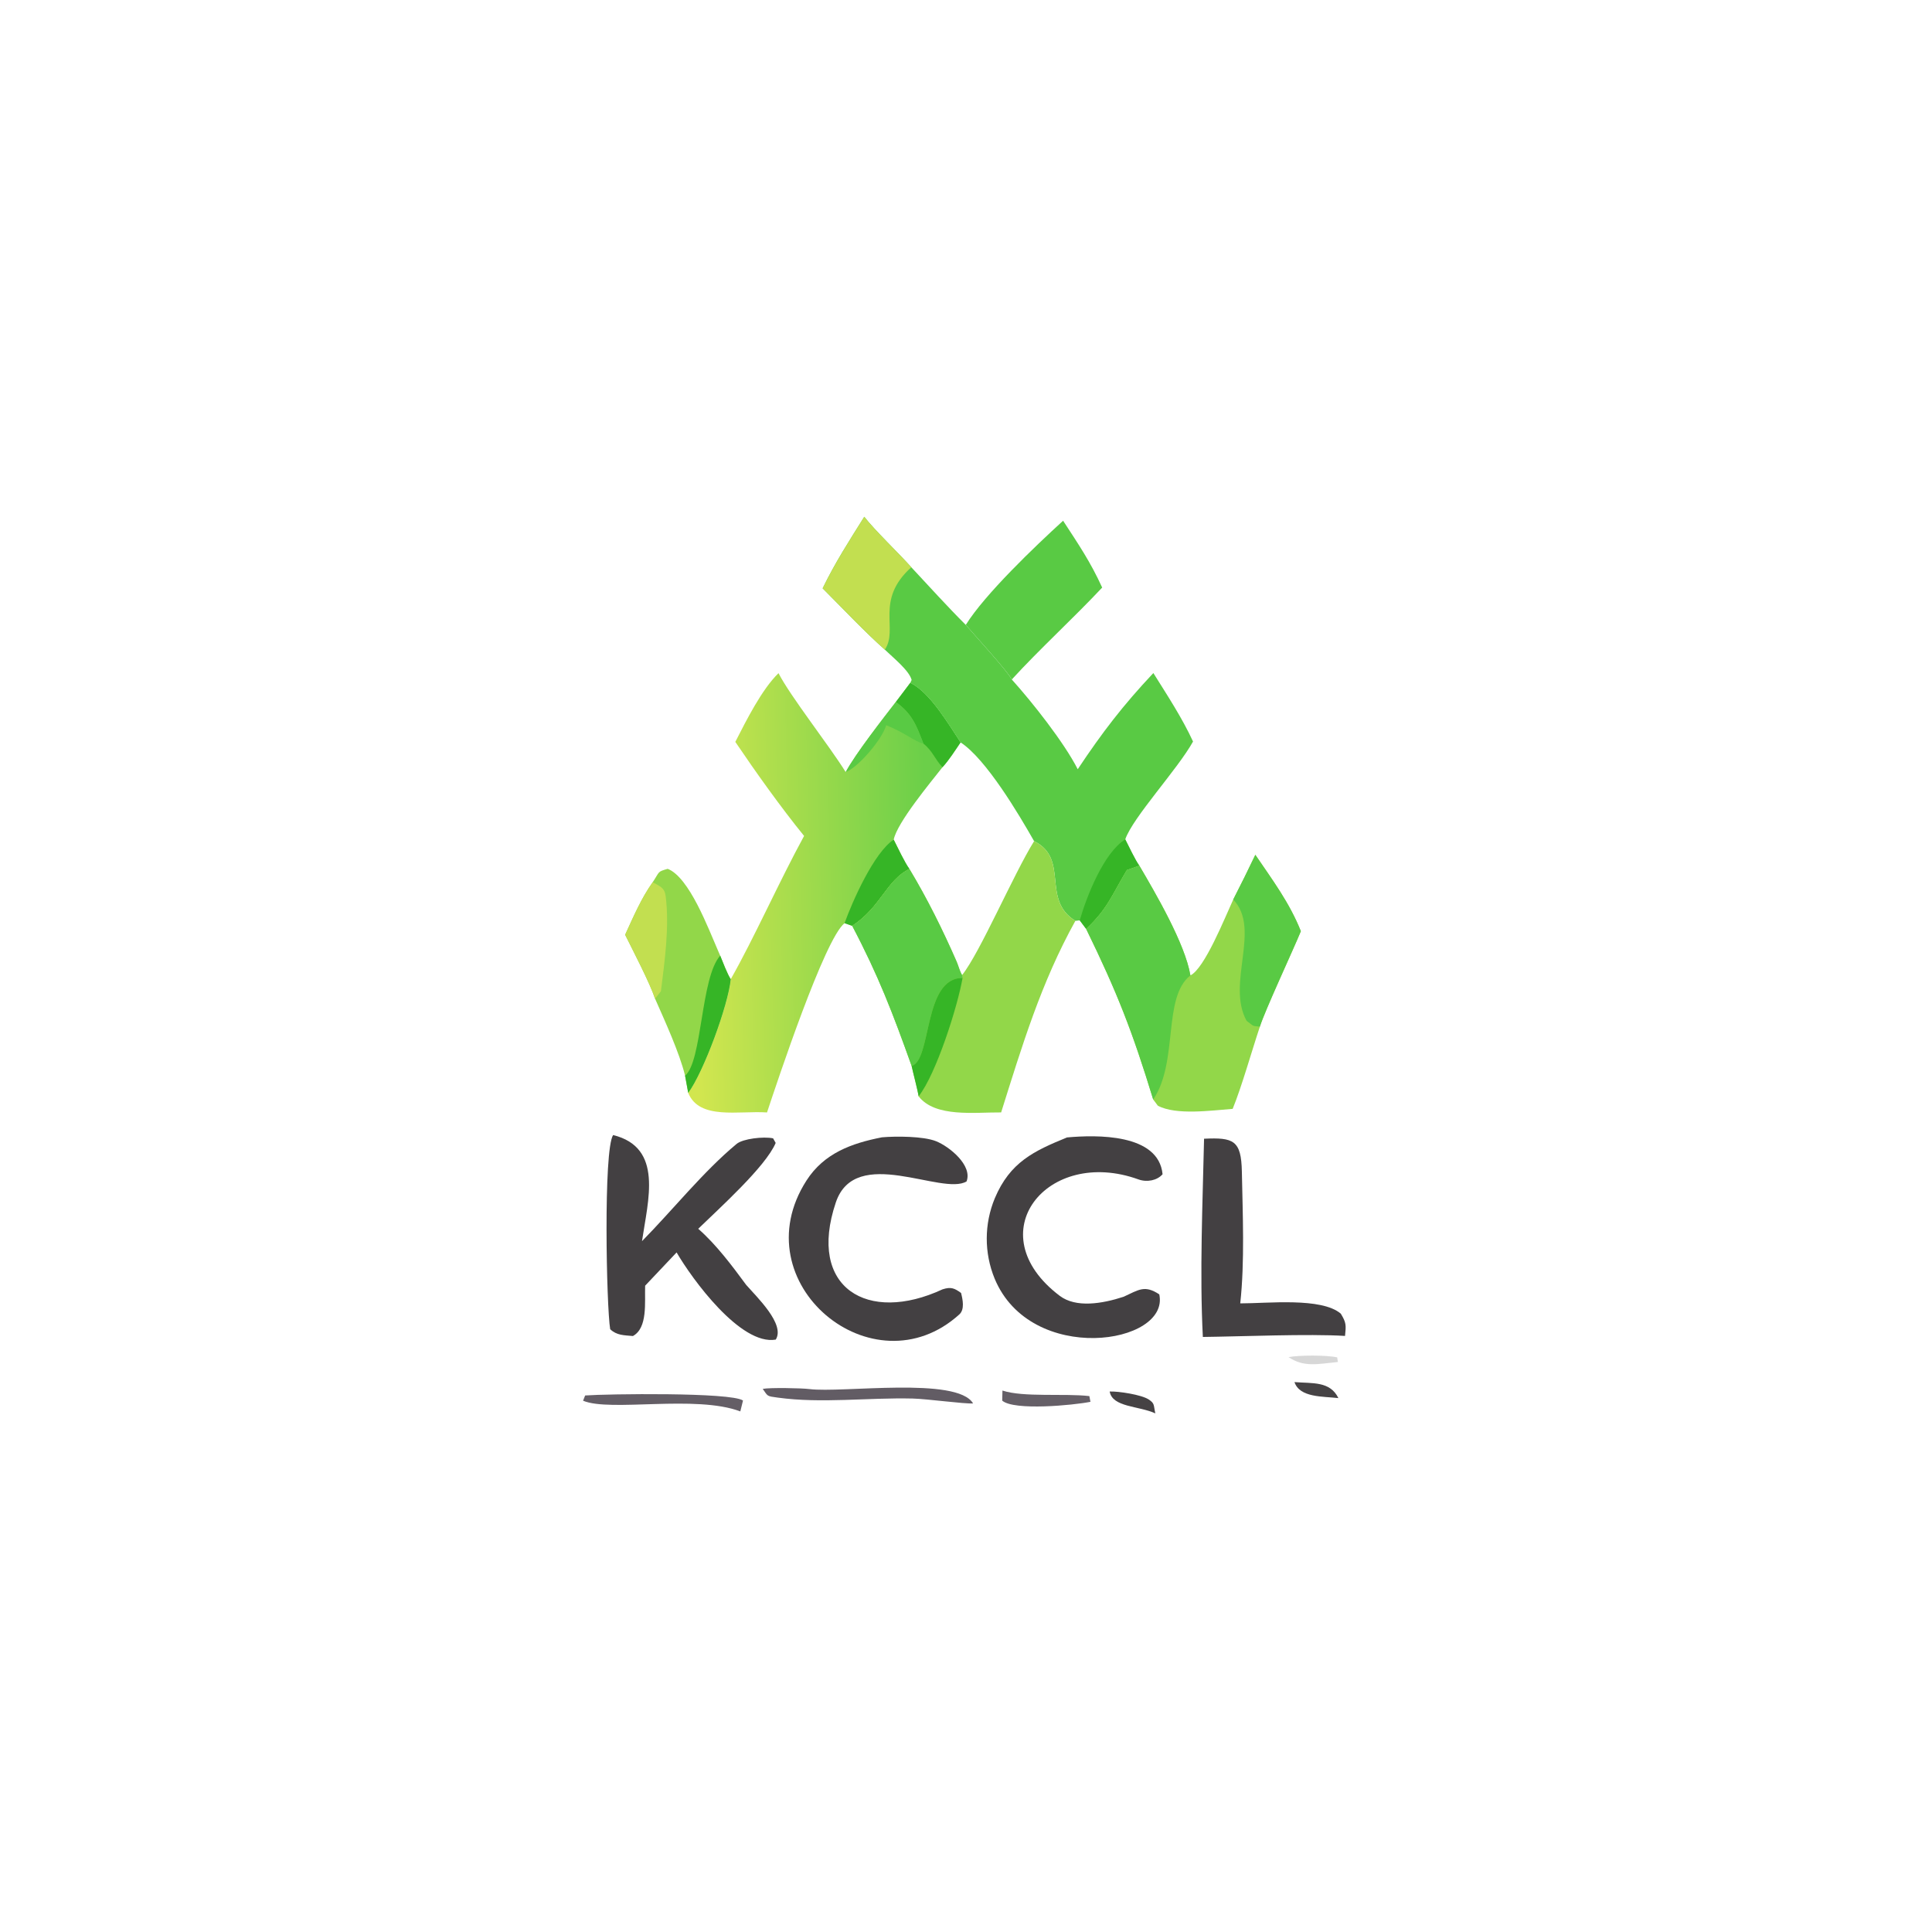
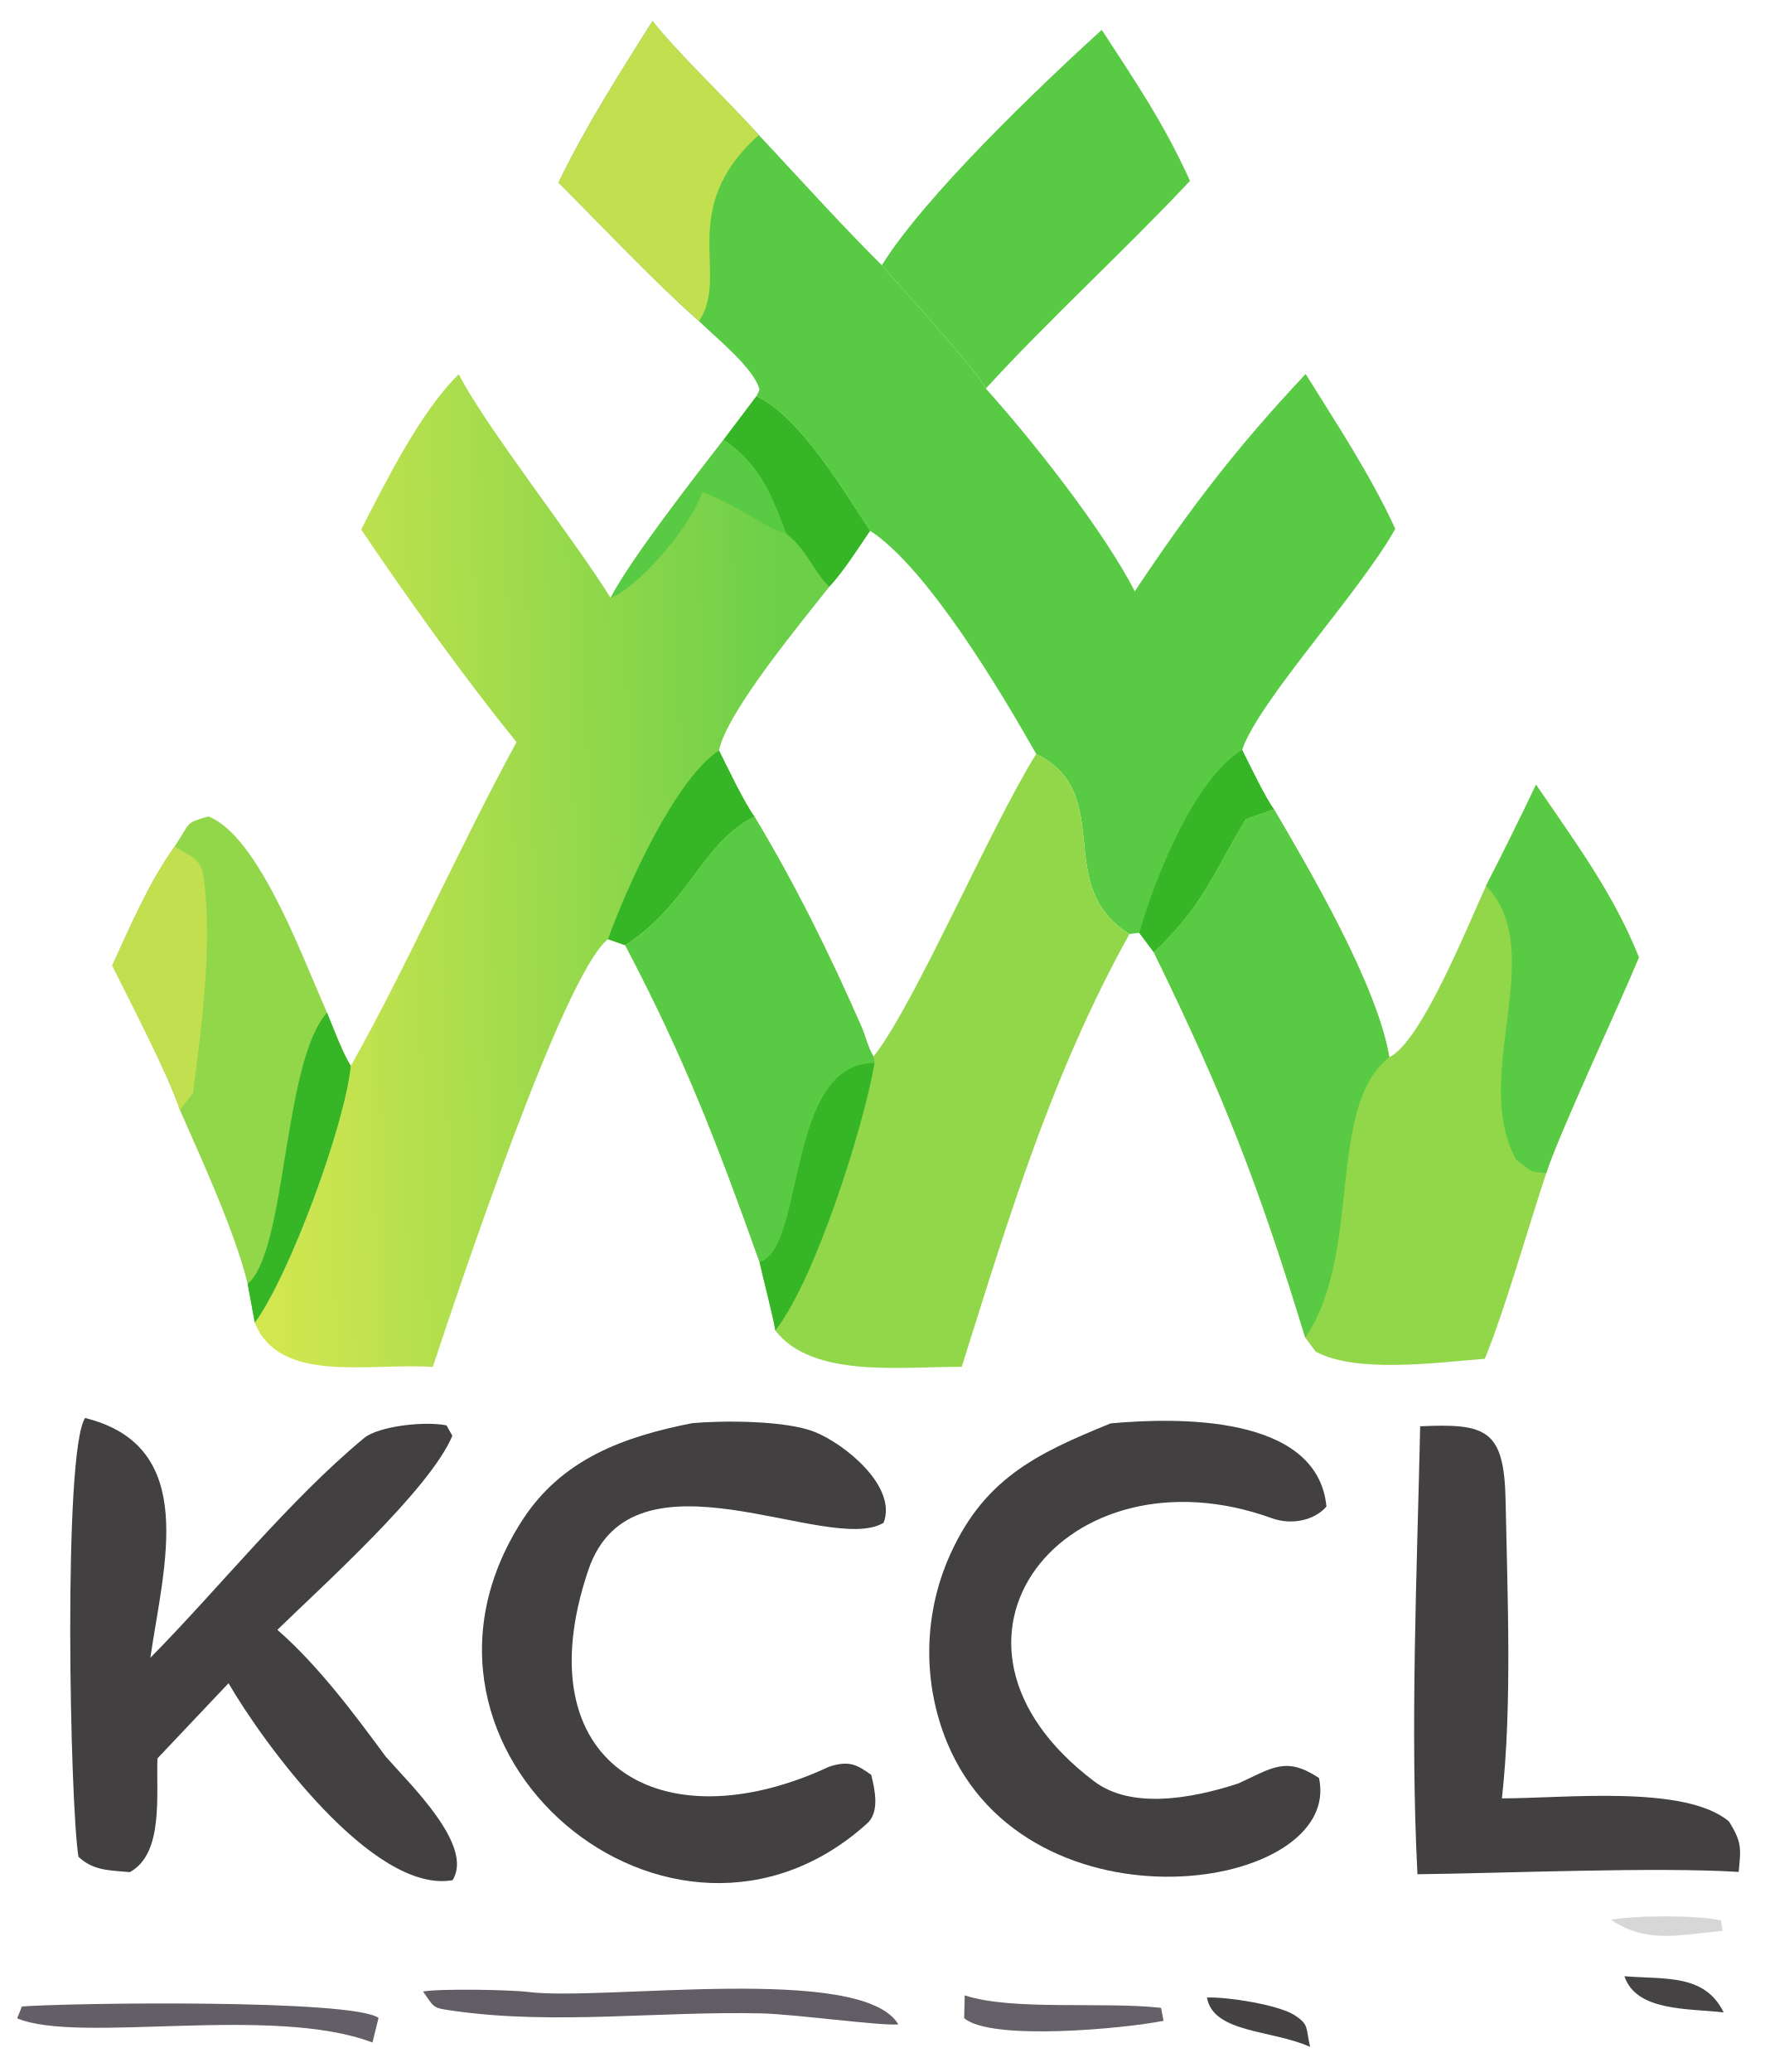
- <svg xmlns="http://www.w3.org/2000/svg" width="1024" height="1024" viewBox="0 0 1024 1024">
+ <svg xmlns="http://www.w3.org/2000/svg" width="414" height="486" viewBox="305 269 414 486">
  <defs>
    <linearGradient id="gradient_0" gradientUnits="userSpaceOnUse" x1="72.033" y1="68.913" x2="53.826" y2="69.408">
      <stop offset="0" stop-color="#6BCF49" />
      <stop offset="1" stop-color="#D2E64F" />
    </linearGradient>
  </defs>
  <path fill="url(#gradient_0)" transform="scale(6.82667 6.82667)" d="M57.089 57.599C57.941 55.939 59.136 53.535 60.443 52.264C61.369 54.071 64.339 57.828 65.661 59.945C66.373 58.58 68.595 55.742 69.55 54.505L70.674 53.018C72.188 53.744 73.626 56.209 74.579 57.639C74.159 58.256 73.671 59.027 73.174 59.566C72.275 60.716 69.645 63.87 69.387 65.192C69.703 65.818 70.222 66.927 70.606 67.464C68.809 68.349 68.398 70.419 66.165 71.883L65.572 71.674C64.025 72.884 60.368 83.913 59.551 86.37C57.357 86.219 54.293 86.979 53.433 84.851C54.629 83.223 56.529 78.068 56.733 76.025C58.552 72.827 60.493 68.445 62.429 64.902C60.626 62.684 58.676 59.947 57.089 57.599Z" />
  <path fill="#36B526" transform="scale(6.82667 6.82667)" d="M70.674 53.018C72.188 53.744 73.626 56.209 74.579 57.639C74.159 58.256 73.671 59.027 73.174 59.566C72.587 58.962 72.41 58.294 71.693 57.734C71.142 56.291 70.807 55.41 69.55 54.505L70.674 53.018Z" />
  <path fill="#36B526" transform="scale(6.82667 6.82667)" d="M65.572 71.674C66.184 69.964 67.873 66.17 69.387 65.192C69.703 65.818 70.222 66.927 70.606 67.464C68.809 68.349 68.398 70.419 66.165 71.883L65.572 71.674Z" />
  <path fill="#59CA44" transform="scale(6.82667 6.82667)" d="M69.55 54.505C70.807 55.41 71.142 56.291 71.693 57.734C71.041 57.597 70.264 56.881 68.805 56.305C68.497 57.376 66.778 59.404 65.799 59.883C65.753 59.905 65.707 59.925 65.661 59.945C66.373 58.58 68.595 55.742 69.55 54.505Z" />
  <path fill="#59CA44" transform="scale(6.82667 6.82667)" d="M67.102 40.124C67.917 41.175 69.742 42.912 70.754 44.042C72.117 45.499 73.579 47.123 74.983 48.517C75.626 49.267 78.211 52.086 78.556 52.755C80.144 54.516 82.608 57.633 83.675 59.722C85.586 56.852 87.176 54.778 89.547 52.255C90.631 53.993 91.767 55.709 92.627 57.573C91.44 59.718 87.942 63.472 87.364 65.17C87.61 65.656 88.165 66.826 88.459 67.21C88.19 67.305 87.867 67.418 87.491 67.55C86.317 69.501 86.011 70.54 84.328 72.121L83.831 71.455L83.492 71.495C80.811 69.846 83.061 66.678 80.287 65.307C79.113 63.24 76.569 58.937 74.579 57.639C73.626 56.209 72.188 53.744 70.674 53.018L70.779 52.791C70.591 52.059 69.342 51.061 68.698 50.438C67.196 49.114 65.32 47.129 63.87 45.677C64.848 43.669 65.916 42.016 67.102 40.124Z" />
  <path fill="#C2DF50" transform="scale(6.82667 6.82667)" d="M67.102 40.124C67.917 41.175 69.742 42.912 70.754 44.042C67.891 46.616 69.782 48.842 68.698 50.438C67.196 49.114 65.32 47.129 63.87 45.677C64.848 43.669 65.916 42.016 67.102 40.124Z" />
  <path fill="#36B526" transform="scale(6.82667 6.82667)" d="M83.831 71.455C84.347 69.647 85.692 66.196 87.364 65.17C87.61 65.656 88.165 66.826 88.459 67.21C88.19 67.305 87.867 67.418 87.491 67.55C86.317 69.501 86.011 70.54 84.328 72.121L83.831 71.455Z" />
  <path fill="#92D749" transform="scale(6.82667 6.82667)" d="M80.287 65.307C83.061 66.678 80.811 69.846 83.492 71.495C80.824 76.301 79.36 81.184 77.728 86.368C75.69 86.35 72.602 86.781 71.321 85.117C71.266 84.709 70.89 83.28 70.778 82.759C69.324 78.689 68.202 75.748 66.165 71.883C68.398 70.419 68.809 68.349 70.606 67.464C71.99 69.761 73.197 72.201 74.273 74.661C74.421 75.001 74.504 75.388 74.695 75.706C76.083 73.976 78.688 67.877 80.287 65.307Z" />
  <path fill="#59CA44" transform="scale(6.82667 6.82667)" d="M66.165 71.883C68.398 70.419 68.809 68.349 70.606 67.464C71.99 69.761 73.197 72.201 74.273 74.661C74.421 75.001 74.504 75.388 74.695 75.706L74.733 75.926C71.662 75.916 72.358 82.311 70.778 82.759C69.324 78.689 68.202 75.748 66.165 71.883Z" />
  <path fill="#36B526" transform="scale(6.82667 6.82667)" d="M70.778 82.759C72.358 82.311 71.662 75.916 74.733 75.926C74.362 78.111 72.682 83.404 71.321 85.117C71.266 84.709 70.89 83.28 70.778 82.759Z" />
  <path fill="#92D749" transform="scale(6.82667 6.82667)" d="M97.464 66.367C98.796 68.326 100.119 70.091 100.999 72.299C100.382 73.798 98.192 78.491 97.818 79.706C97.18 81.616 96.421 84.334 95.704 86.092C94.054 86.215 91.309 86.605 89.893 85.845L89.533 85.363C87.929 80.104 86.739 77.052 84.328 72.121C86.011 70.54 86.317 69.501 87.491 67.55C87.867 67.418 88.19 67.305 88.459 67.21C89.695 69.316 92.015 73.274 92.422 75.73C93.531 75.189 95.109 71.22 95.747 69.839C96.337 68.69 96.909 67.533 97.464 66.367Z" />
  <path fill="#59CA44" transform="scale(6.82667 6.82667)" d="M88.459 67.21C89.695 69.316 92.015 73.274 92.422 75.73C90.237 77.442 91.517 82.456 89.533 85.363C87.929 80.104 86.739 77.052 84.328 72.121C86.011 70.54 86.317 69.501 87.491 67.55C87.867 67.418 88.19 67.305 88.459 67.21Z" />
  <path fill="#59CA44" transform="scale(6.82667 6.82667)" d="M97.464 66.367C98.796 68.326 100.119 70.091 100.999 72.299C100.382 73.798 98.192 78.491 97.818 79.706C97.171 79.656 97.366 79.678 96.786 79.257C95.19 76.372 97.936 72.121 95.747 69.839C96.337 68.69 96.909 67.533 97.464 66.367Z" />
  <path fill="#434042" transform="scale(6.82667 6.82667)" d="M49.845 96.363C52.189 93.991 54.605 90.955 57.191 88.813C57.681 88.407 59.27 88.224 60.023 88.379L60.223 88.737C59.443 90.587 55.804 93.848 54.21 95.403C55.601 96.616 56.839 98.273 57.932 99.757C58.759 100.705 60.981 102.817 60.229 104.006C57.503 104.481 53.733 99.307 52.531 97.238L50.088 99.821C50.045 101.108 50.303 103.093 49.139 103.729C48.438 103.663 47.889 103.685 47.375 103.201C47.082 101.458 46.836 89.296 47.602 88.125C51.527 89.095 50.308 93.181 49.845 96.363Z" />
  <path fill="#434042" transform="scale(6.82667 6.82667)" d="M68.475 88.301C69.561 88.206 71.685 88.211 72.666 88.6C73.708 89.012 75.519 90.481 75.044 91.725C73.149 92.867 66.412 88.847 64.892 93.36C62.651 100.008 67.383 102.801 73.177 100.104C73.846 99.888 74.115 100.025 74.617 100.385C74.748 100.899 74.908 101.665 74.484 102.049C67.798 108.107 57.512 99.615 62.613 91.659C63.979 89.53 66.119 88.763 68.475 88.301Z" />
  <path fill="#434042" transform="scale(6.82667 6.82667)" d="M82.844 88.31C85.104 88.105 89.952 87.989 90.262 91.167C89.841 91.653 89.052 91.809 88.385 91.568C81.311 89.012 75.864 95.763 82.282 100.611C83.531 101.554 85.56 101.231 87.237 100.68C88.41 100.144 88.868 99.742 90.006 100.494C90.853 104.398 80.023 106.043 77.22 99.264C76.402 97.265 76.409 95.023 77.238 93.029C78.424 90.223 80.274 89.361 82.844 88.31Z" />
  <path fill="#92D749" transform="scale(6.82667 6.82667)" d="M50.677 68.492C51.242 67.646 51.014 67.694 51.84 67.456C53.521 68.112 54.999 72.103 55.762 73.842L55.917 74.199C56.125 74.707 56.454 75.589 56.733 76.025C56.529 78.068 54.629 83.223 53.433 84.851L53.189 83.515C52.751 81.722 51.614 79.257 50.86 77.54C50.438 76.278 49.176 73.871 48.535 72.575C49.185 71.165 49.776 69.76 50.677 68.492Z" />
  <path fill="#C2DF50" transform="scale(6.82667 6.82667)" d="M50.677 68.492C51.235 68.826 51.595 68.894 51.682 69.58C51.984 71.966 51.604 74.629 51.314 76.956L50.86 77.54C50.438 76.278 49.176 73.871 48.535 72.575C49.185 71.165 49.776 69.76 50.677 68.492Z" />
  <path fill="#36B526" transform="scale(6.82667 6.82667)" d="M55.917 74.199C56.125 74.707 56.454 75.589 56.733 76.025C56.529 78.068 54.629 83.223 53.433 84.851L53.189 83.515C54.534 82.405 54.392 75.88 55.917 74.199Z" />
  <path fill="#434042" transform="scale(6.82667 6.82667)" d="M93.483 88.41C95.763 88.305 96.37 88.521 96.418 90.962C96.481 94.221 96.648 97.978 96.292 101.194C98.426 101.197 102.595 100.713 104.099 101.992C104.532 102.701 104.511 102.888 104.428 103.721C101.603 103.544 96.386 103.766 93.389 103.801C93.133 98.816 93.373 93.409 93.483 88.41Z" />
  <path fill="#59CA44" transform="scale(6.82667 6.82667)" d="M74.983 48.517C76.451 46.152 80.351 42.424 82.539 40.429C83.741 42.273 84.66 43.618 85.573 45.619C83.313 48.027 80.71 50.398 78.556 52.755C78.211 52.086 75.626 49.267 74.983 48.517Z" />
  <path fill="#625C64" transform="scale(6.82667 6.82667)" d="M59.218 107.831C59.773 107.724 62.235 107.769 62.834 107.846C65.375 108.17 74.31 106.855 75.55 108.961C74.894 109.012 71.995 108.609 70.856 108.582C67.37 108.499 63.806 108.978 60.391 108.511C59.516 108.392 59.635 108.424 59.218 107.831Z" />
  <path fill="#625C64" fill-opacity="0.984" transform="scale(6.82667 6.82667)" d="M45.43 108.344C47.106 108.22 56.759 108.084 57.687 108.736L57.478 109.582C54.014 108.271 47.383 109.644 45.269 108.751L45.43 108.344Z" />
  <path fill="#625C64" fill-opacity="0.973" transform="scale(6.82667 6.82667)" d="M77.83 107.962C79.463 108.501 82.62 108.168 84.578 108.392L84.663 108.837C83.319 109.105 78.732 109.541 77.812 108.745L77.83 107.962Z" />
  <path fill="#434042" fill-opacity="0.988" transform="scale(6.82667 6.82667)" d="M86.155 108.037C86.813 108.007 88.617 108.28 89.183 108.653C89.666 108.971 89.551 109.074 89.699 109.733C88.391 109.14 86.371 109.267 86.155 108.037Z" />
  <path fill="#434042" fill-opacity="0.98" transform="scale(6.82667 6.82667)" d="M100.502 107.305C101.909 107.419 103.264 107.22 103.912 108.548C102.693 108.407 100.907 108.52 100.502 107.305Z" />
  <path fill="#050006" fill-opacity="0.157" transform="scale(6.82667 6.82667)" d="M100.042 105.367C100.853 105.209 103.001 105.202 103.819 105.386L103.874 105.746C102.321 105.893 101.255 106.183 100.042 105.367Z" />
</svg>
